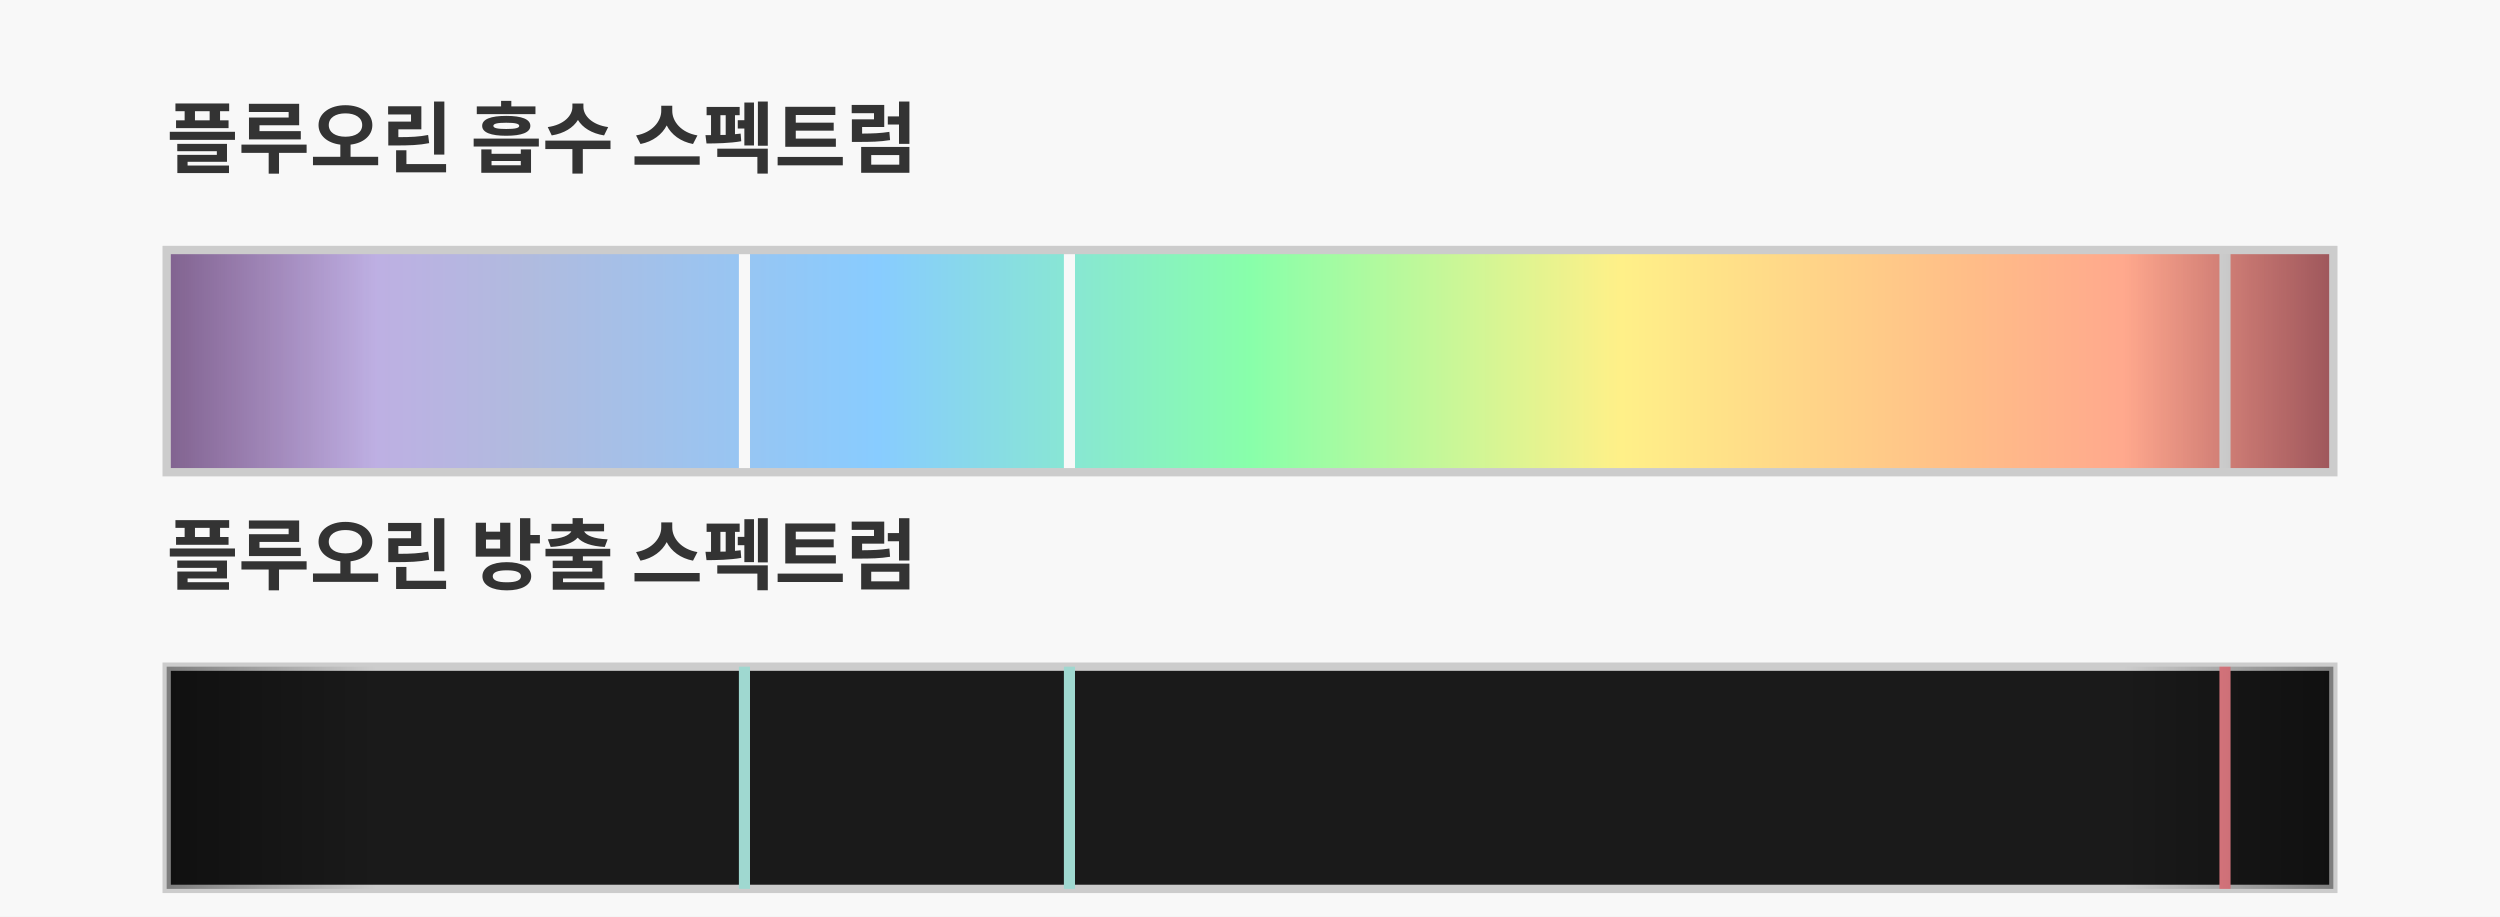
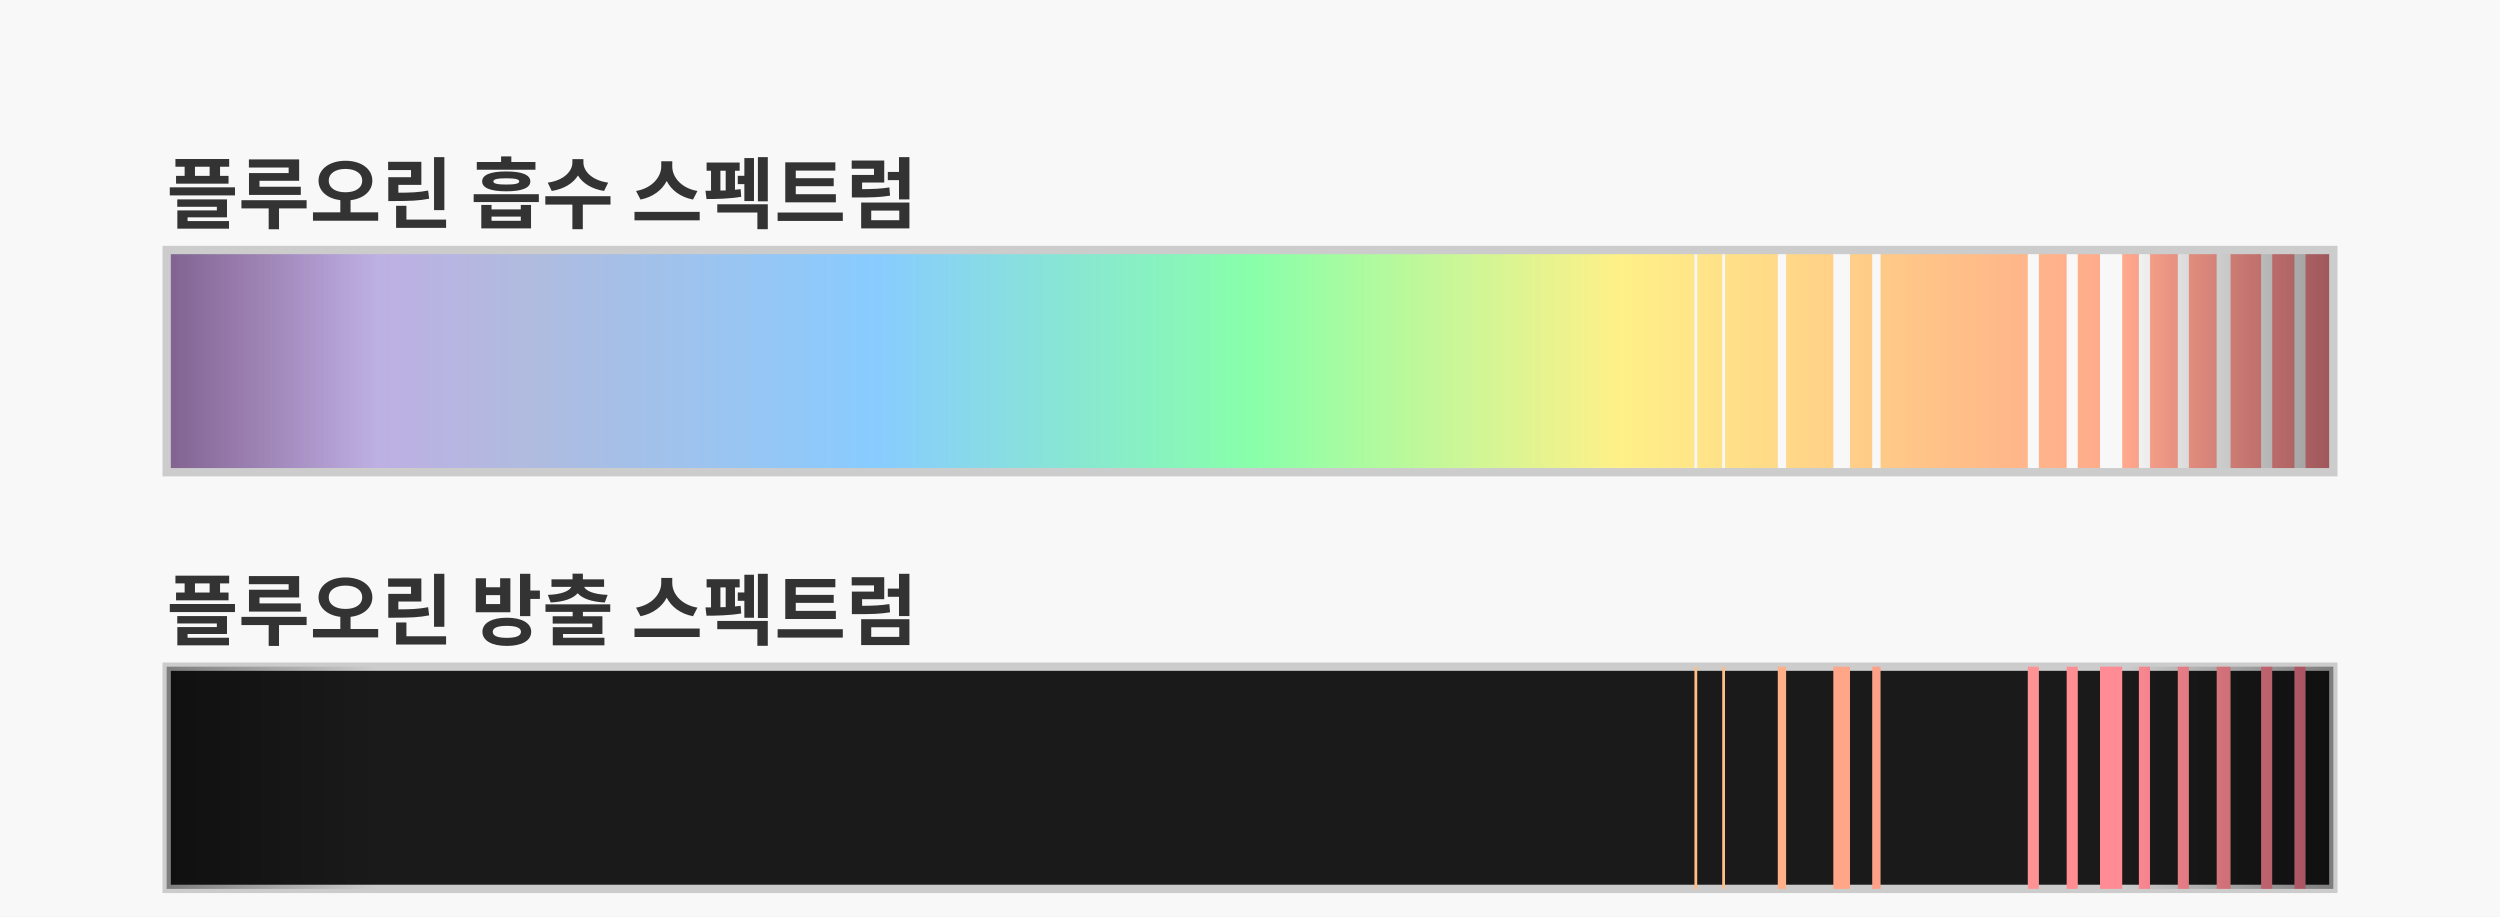
<svg xmlns="http://www.w3.org/2000/svg" width="450" height="165" viewBox="0 0 450 165">
  <defs>
    <linearGradient id="continuousSpectrum" x1="0%" y1="0%" x2="100%" y2="0%">
      <stop offset="0%" stop-color="#D19FE8" />
      <stop offset="17%" stop-color="#B0BBDF" />
      <stop offset="33%" stop-color="#88CCFF" />
      <stop offset="50%" stop-color="#88FFAA" />
      <stop offset="67%" stop-color="#FFF088" />
      <stop offset="83%" stop-color="#FFBD88" />
      <stop offset="100%" stop-color="#FF8B94" />
    </linearGradient>
    <linearGradient id="edgeDarkening" x1="0%" y1="0%" x2="100%" y2="0%">
      <stop offset="0%" stop-color="#000000" stop-opacity="0.4" />
      <stop offset="10%" stop-color="#000000" stop-opacity="0" />
      <stop offset="90%" stop-color="#000000" stop-opacity="0" />
      <stop offset="100%" stop-color="#000000" stop-opacity="0.4" />
    </linearGradient>
    <mask id="absorptionMask">
      <rect x="30" y="0" width="390" height="100" fill="white" />
-       <rect x="133.0" y="0" width="2" height="100" fill="black" />
-       <rect x="191.5" y="0" width="2" height="100" fill="black" />
-       <rect x="399.5" y="0" width="2" height="100" fill="black" />
+       <rect x="305" y="0" width="0.5" height="100" fill="black" />
+       <rect x="310" y="0" width="0.5" height="100" fill="black" />
+       <rect x="320" y="0" width="1.5" height="100" fill="black" />
+       <rect x="330" y="0" width="3" height="100" fill="black" />
+       <rect x="337" y="0" width="1.5" height="100" fill="black" />
+       <rect x="365" y="0" width="2" height="100" fill="black" />
+       <rect x="372" y="0" width="2" height="100" fill="black" />
+       <rect x="378" y="0" width="4" height="100" fill="black" />
+       <rect x="385" y="0" width="2" height="100" fill="black" />
+       <rect x="392" y="0" width="2" height="100" fill="black" />
+       <rect x="399" y="0" width="2.5" height="100" fill="black" />
+       <rect x="407" y="0" width="2" height="100" fill="black" />
+       <rect x="413" y="0" width="2" height="100" fill="black" />
    </mask>
  </defs>
  <rect width="450" height="165" fill="#F8F8F8" />
-   <text x="30" y="30" font-size="14" font-weight="bold" fill="#333" font-family="Arial, sans-serif">
+   <text x="30" y="40" font-size="14" font-weight="bold" fill="#333" font-family="Arial, sans-serif">
    플루오린 흡수 스펙트럼
  </text>
  <rect x="30" y="45" width="390" height="40" fill="url(#continuousSpectrum)" mask="url(#absorptionMask)" />
  <rect x="30" y="45" width="390" height="40" fill="url(#edgeDarkening)" />
  <rect x="30" y="45" width="390" height="40" fill="none" stroke="#CCC" stroke-width="1.5" />
-   <text x="30" y="105" font-size="14" font-weight="bold" fill="#333" font-family="Arial, sans-serif">
+   <text x="30" y="115" font-size="14" font-weight="bold" fill="#333" font-family="Arial, sans-serif">
    플루오린 방출 스펙트럼
  </text>
  <rect x="30" y="120" width="390" height="40" fill="#1A1A1A" stroke="#CCC" stroke-width="1.5" />
-   <rect x="133.0" y="120" width="2" height="40" fill="#9FD8D0" />
-   <rect x="191.5" y="120" width="2" height="40" fill="#9FD8D0" />
-   <rect x="399.5" y="120" width="2" height="40" fill="#FF8B94" />
+   <rect x="305" y="120" width="0.5" height="40" fill="#FFBD88" />
+   <rect x="310" y="120" width="0.5" height="40" fill="#FFBD88" />
+   <rect x="320" y="120" width="1.5" height="40" fill="#FFB088" />
+   <rect x="330" y="120" width="3" height="40" fill="#FFA588" />
+   <rect x="337" y="120" width="1.5" height="40" fill="#FFA088" />
+   <rect x="365" y="120" width="2" height="40" fill="#FF9292" />
+   <rect x="372" y="120" width="2" height="40" fill="#FF8E92" />
+   <rect x="378" y="120" width="4" height="40" fill="#FF8B94" />
+   <rect x="385" y="120" width="2" height="40" fill="#FF8B94" />
+   <rect x="392" y="120" width="2" height="40" fill="#FF8B94" />
+   <rect x="399" y="120" width="2.5" height="40" fill="#FF8B94" />
+   <rect x="407" y="120" width="2" height="40" fill="#FF8594" />
+   <rect x="413" y="120" width="2" height="40" fill="#FF8094" />
  <rect x="30" y="120" width="390" height="40" fill="url(#edgeDarkening)" />
</svg>
